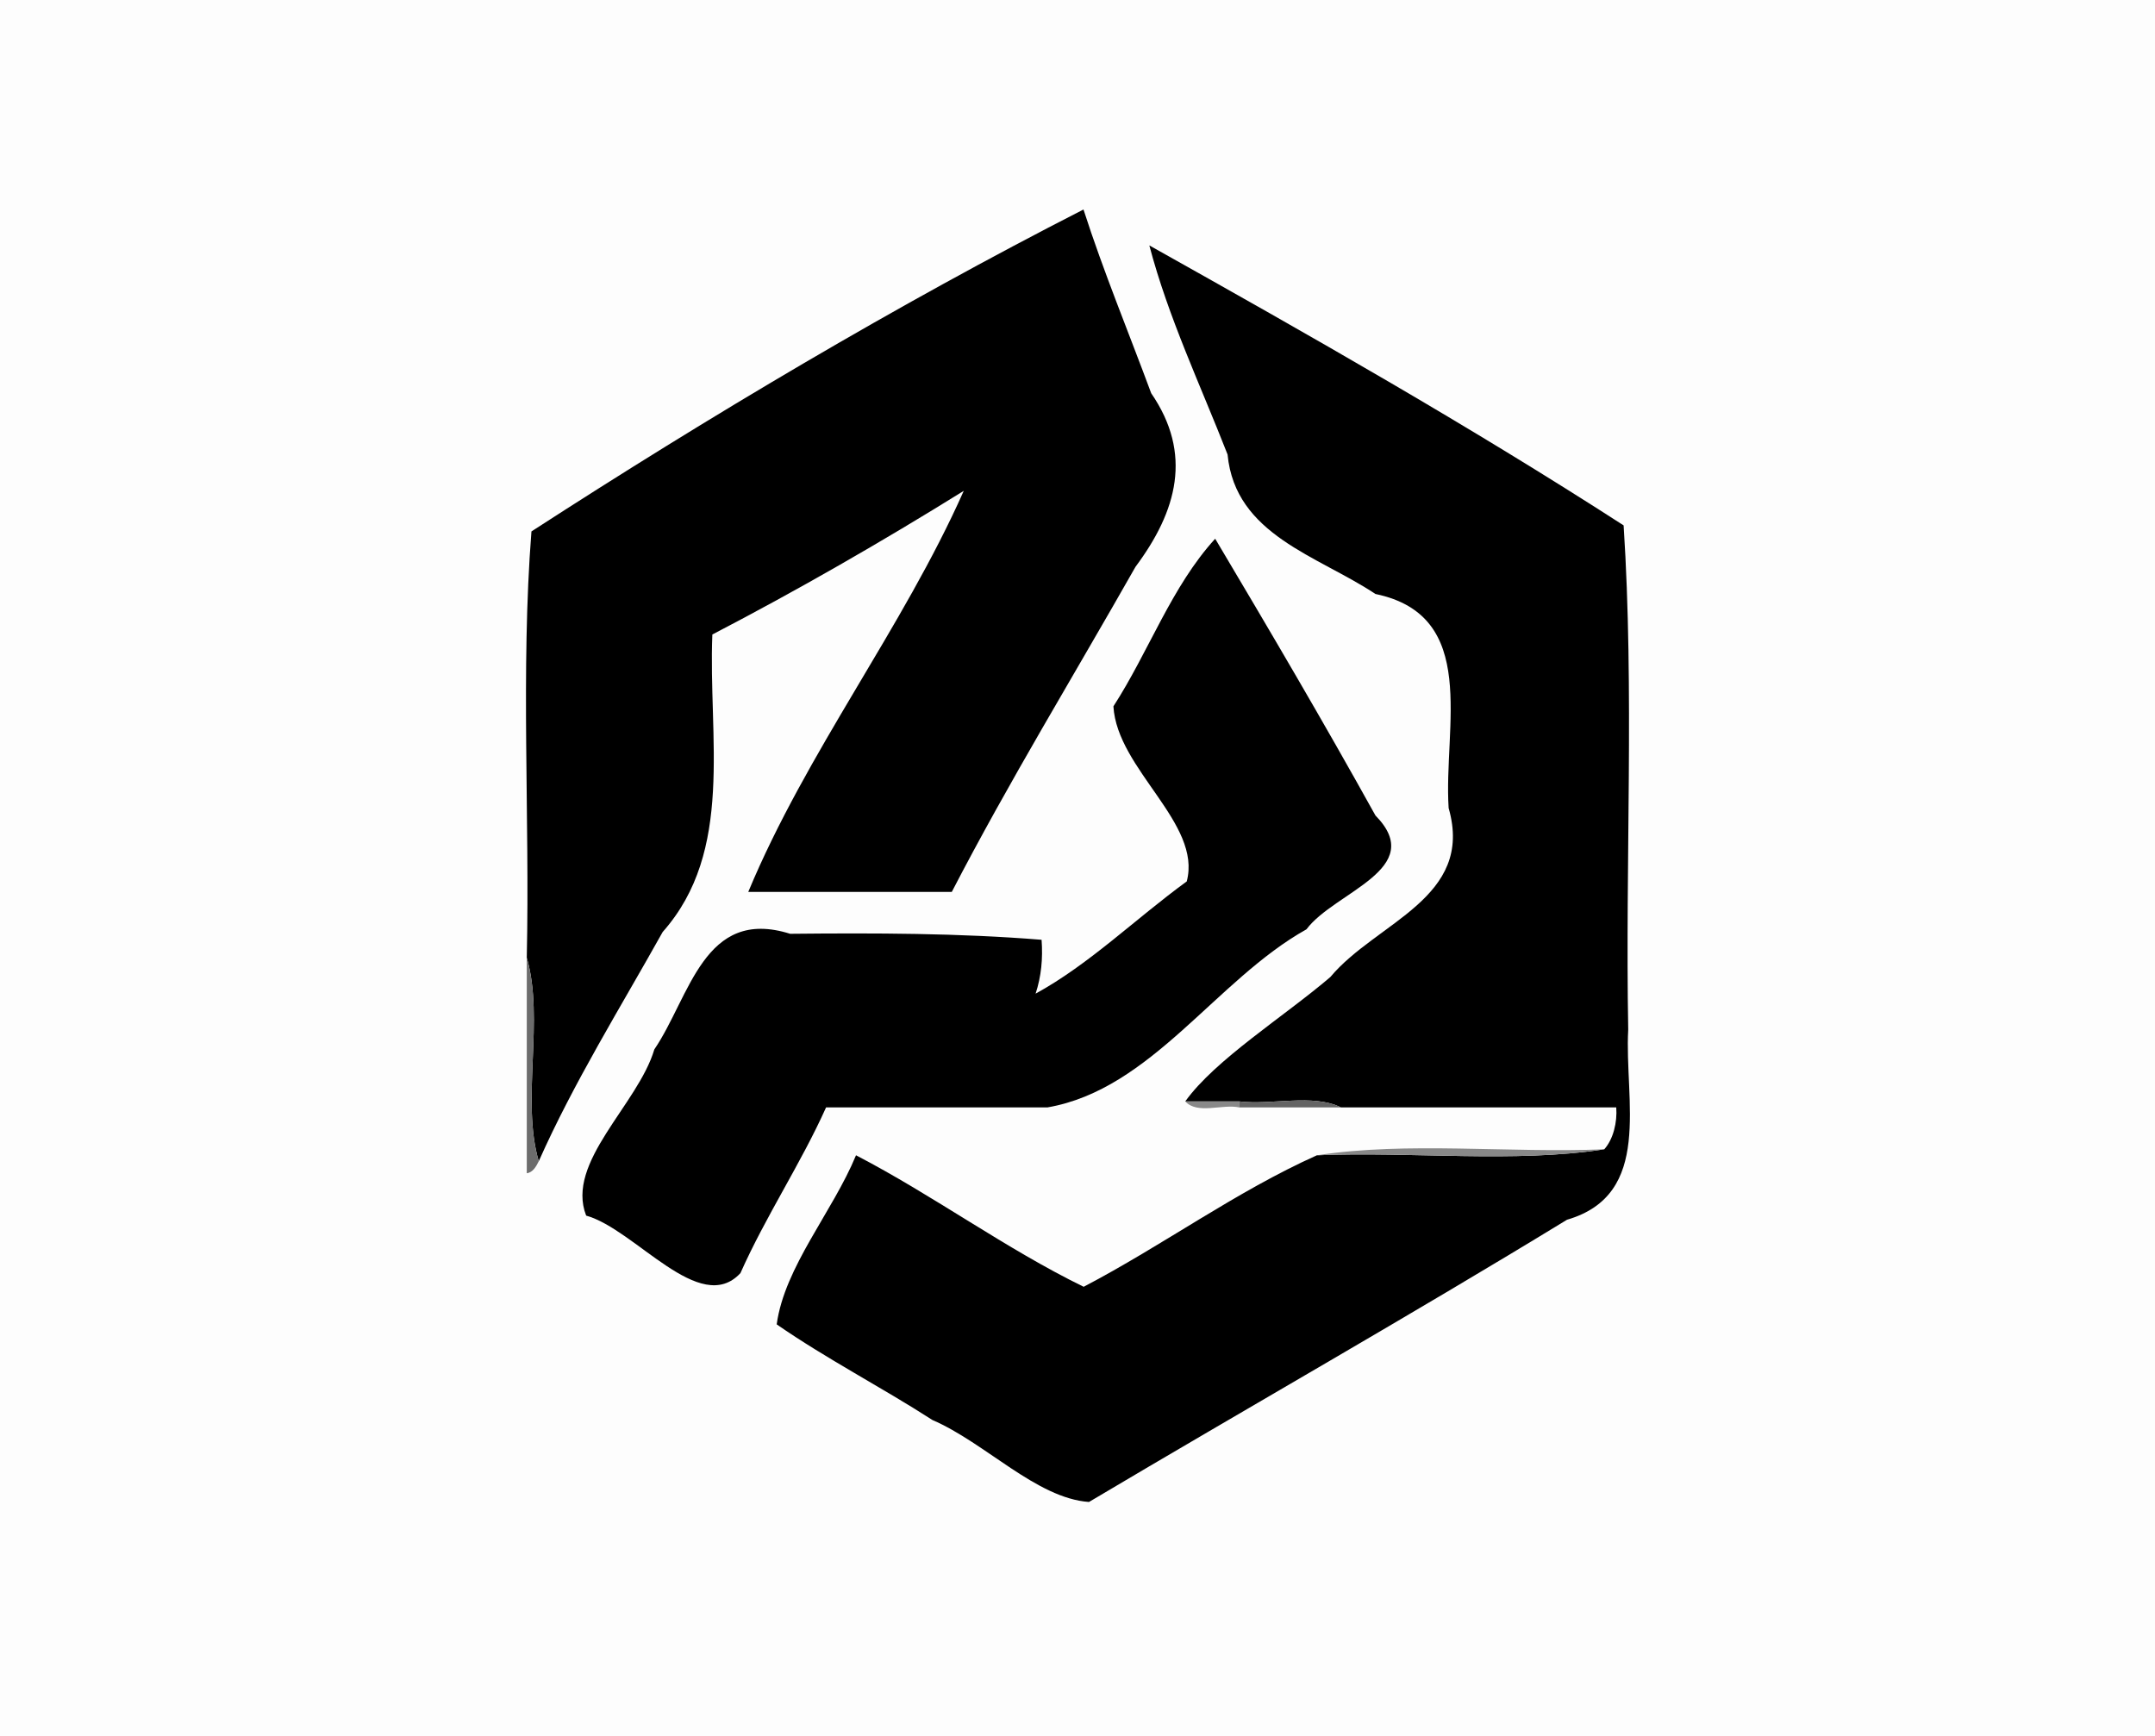
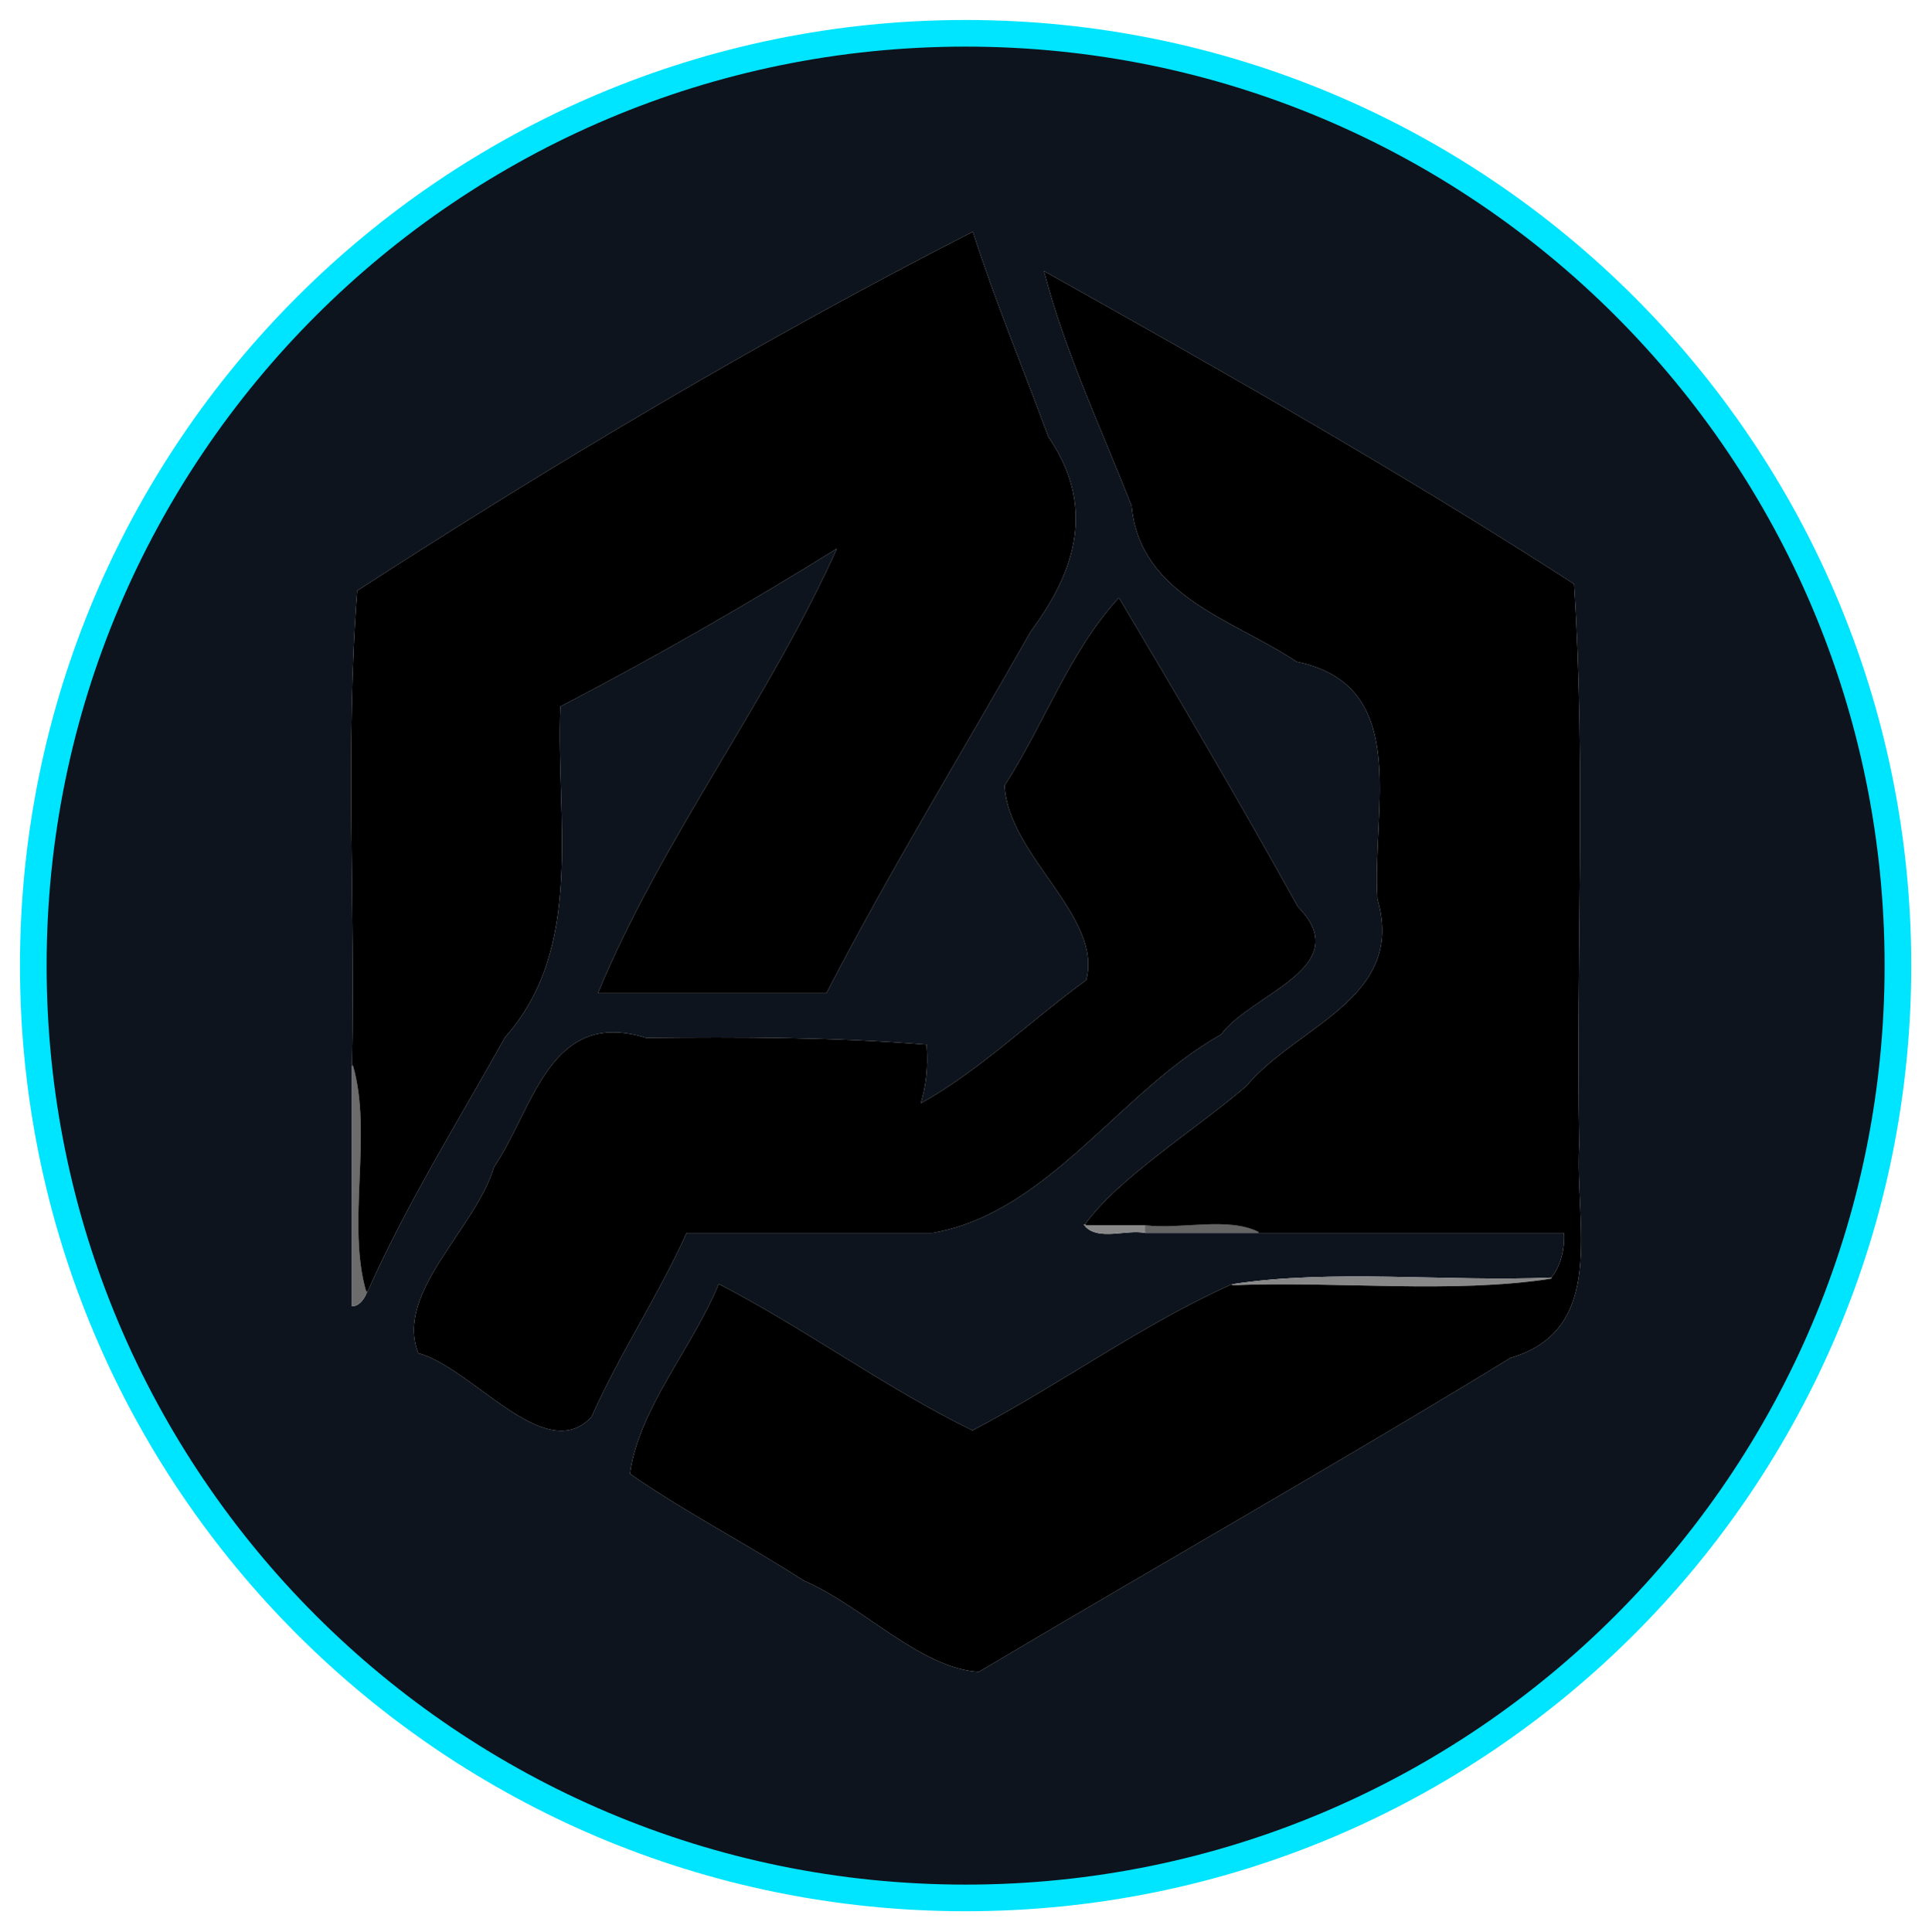
- <svg xmlns="http://www.w3.org/2000/svg" viewBox="0 0 360 290" width="360" height="290">
-   <g fill="None" fill-opacity="0.0" stroke="#FDFDFD" stroke-opacity="1.00" stroke-width="0.3">
-     <path d=" M 0.00 290.00  L 360.00 290.00 L 360.00 0.00 L 0.00 0.00 L 0.00 290.00 M 90.00 194.00  C 89.59 194.83 89.03 195.87 88.00 196.00 C 88.00 184.00 88.00 172.00 88.00 160.00 C 88.52 136.34 86.96 112.05 88.78 88.78 C 118.58 69.50 149.61 51.03 181.00 35.00 C 184.33 45.36 188.52 55.45 192.31 65.69 C 199.26 75.81 196.65 85.35 189.69 94.69 C 179.45 112.75 168.50 130.66 159.00 149.00 C 147.67 149.00 136.33 149.00 125.00 149.00 C 134.73 125.63 150.81 104.93 161.00 82.00 C 147.28 90.53 133.19 98.62 119.00 106.00 C 118.30 123.20 122.73 142.13 110.70 155.70 C 103.64 168.34 95.86 180.82 90.00 194.00 M 220.00 193.00  C 235.09 190.67 252.15 192.66 268.00 192.00 C 269.50 190.32 270.19 187.50 270.00 185.00 C 254.67 185.00 239.33 185.00 224.00 185.00 C 218.33 185.00 212.67 185.00 207.00 185.00 C 204.16 184.41 200.02 186.22 198.00 184.00 C 203.01 177.01 214.48 169.85 222.23 163.23 C 229.93 154.01 246.32 150.07 242.00 135.00 C 241.12 121.39 247.21 102.85 229.77 99.23 C 220.20 92.85 206.35 89.41 205.07 75.93 C 200.55 64.36 195.16 53.02 192.00 41.00 C 218.79 56.01 245.41 71.11 271.23 87.77 C 273.03 115.36 271.49 144.00 272.00 172.00 C 271.33 183.81 276.24 199.56 261.77 203.77 C 235.41 219.88 208.46 235.15 181.92 250.92 C 173.15 250.30 164.60 241.03 155.77 237.23 C 147.22 231.72 138.15 227.06 129.75 221.25 C 131.07 211.62 139.09 202.47 143.00 193.00 C 156.01 199.76 168.00 208.61 181.03 214.97 C 194.26 208.05 206.46 199.07 220.00 193.00 M 203.00 90.00  C 212.12 105.34 221.12 120.63 229.77 136.23 C 238.56 145.18 222.92 148.98 218.25 155.25 C 203.11 163.71 192.36 181.99 175.00 185.00 C 162.67 185.00 150.33 185.00 138.00 185.00 C 133.80 194.37 127.92 203.17 123.69 212.69 C 116.91 219.99 106.13 205.37 97.92 203.08 C 94.43 194.16 106.57 184.55 109.31 175.31 C 115.27 166.55 117.58 151.46 132.00 156.00 C 146.13 155.86 160.19 155.88 174.00 157.00 C 174.23 160.17 173.95 163.12 173.00 166.00 C 182.01 161.07 189.79 153.40 198.25 147.25 C 200.83 137.54 186.61 128.54 186.00 118.00 C 191.92 108.84 195.70 97.99 203.00 90.00 Z" />
-   </g>
-   <g fill="None" fill-opacity="0.0" stroke="#000000" stroke-opacity="1.00" stroke-width="0.3">
-     <path d=" M 88.00 160.00  C 90.98 170.26 87.01 183.81 90.00 194.00 C 95.86 180.82 103.64 168.34 110.70 155.70 C 122.73 142.13 118.30 123.20 119.00 106.00 C 133.19 98.62 147.28 90.53 161.00 82.00 C 150.81 104.93 134.73 125.63 125.00 149.00 C 136.33 149.00 147.67 149.00 159.00 149.00 C 168.50 130.66 179.45 112.75 189.69 94.69 C 196.65 85.35 199.26 75.81 192.31 65.69 C 188.52 55.45 184.33 45.36 181.00 35.00 C 149.61 51.03 118.58 69.50 88.78 88.78 C 86.96 112.05 88.52 136.34 88.00 160.00 Z" />
-   </g>
-   <g fill="None" fill-opacity="0.0" stroke="#000000" stroke-opacity="1.00" stroke-width="0.3">
-     <path d=" M 198.00 184.00  C 201.00 184.00 204.00 184.00 207.00 184.00 C 212.50 184.65 219.33 182.68 224.00 185.00 C 239.33 185.00 254.67 185.00 270.00 185.00 C 270.19 187.50 269.50 190.32 268.00 192.00 C 252.91 194.33 235.85 192.34 220.00 193.00 C 206.46 199.07 194.26 208.05 181.03 214.97 C 168.00 208.61 156.01 199.76 143.00 193.00 C 139.09 202.47 131.07 211.62 129.75 221.25 C 138.15 227.06 147.22 231.72 155.77 237.23 C 164.60 241.03 173.15 250.30 181.92 250.92 C 208.46 235.15 235.41 219.88 261.77 203.77 C 276.24 199.56 271.33 183.81 272.00 172.00 C 271.49 144.00 273.03 115.36 271.23 87.77 C 245.41 71.11 218.79 56.01 192.00 41.00 C 195.16 53.02 200.55 64.36 205.07 75.93 C 206.35 89.41 220.20 92.85 229.77 99.23 C 247.21 102.85 241.12 121.39 242.00 135.00 C 246.32 150.07 229.93 154.01 222.23 163.23 C 214.48 169.85 203.01 177.01 198.00 184.00 Z" />
-   </g>
-   <g fill="None" fill-opacity="0.0" stroke="#000000" stroke-opacity="1.00" stroke-width="0.3">
-     <path d=" M 203.00 90.00  C 195.70 97.99 191.92 108.84 186.00 118.00 C 186.61 128.54 200.83 137.54 198.25 147.25 C 189.79 153.40 182.01 161.07 173.00 166.00 C 173.95 163.12 174.23 160.17 174.00 157.00 C 160.19 155.88 146.13 155.86 132.00 156.00 C 117.58 151.46 115.27 166.55 109.31 175.31 C 106.57 184.55 94.43 194.16 97.92 203.08 C 106.13 205.37 116.91 219.99 123.69 212.69 C 127.92 203.17 133.80 194.37 138.00 185.00 C 150.33 185.00 162.67 185.00 175.00 185.00 C 192.36 181.99 203.11 163.71 218.25 155.25 C 222.92 148.98 238.56 145.18 229.77 136.23 C 221.12 120.63 212.12 105.34 203.00 90.00 Z" />
-   </g>
-   <g fill="None" fill-opacity="0.0" stroke="#6C6C6C" stroke-opacity="1.00" stroke-width="0.3">
-     <path d=" M 90.00 194.00  C 87.01 183.81 90.98 170.26 88.00 160.00 C 88.00 172.00 88.00 184.00 88.00 196.00 C 89.03 195.87 89.59 194.83 90.00 194.00 Z" />
-   </g>
-   <g fill="None" fill-opacity="0.0" stroke="#898989" stroke-opacity="1.00" stroke-width="0.3">
-     <path d=" M 207.00 185.00  C 206.96 185.00 207.00 184.00 207.00 184.00 C 204.00 184.00 201.00 184.00 198.00 184.00 C 200.02 186.22 204.16 184.41 207.00 185.00 Z" />
-   </g>
-   <g fill="None" fill-opacity="0.0" stroke="#646464" stroke-opacity="1.00" stroke-width="0.3">
-     <path d=" M 207.00 185.00  C 212.67 185.00 218.33 185.00 224.00 185.00 C 219.33 182.68 212.50 184.65 207.00 184.00 C 207.00 184.00 206.96 185.00 207.00 185.00 Z" />
-   </g>
-   <g fill="None" fill-opacity="0.0" stroke="#888888" stroke-opacity="1.00" stroke-width="0.3">
-     <path d=" M 220.00 193.00  C 235.85 192.34 252.91 194.33 268.00 192.00 C 252.15 192.66 235.09 190.67 220.00 193.00 Z" />
-   </g>
-   <g fill="#FDFDFD" fill-opacity="1.00" stroke="None">
-     <path d=" M 0.00 290.00  L 360.00 290.00 L 360.00 0.00 L 0.00 0.00 L 0.00 290.00 Z" />
-   </g>
-   <g fill="#000000" fill-opacity="1.00" stroke="None">
-     <path d=" M 88.00 160.00  C 90.98 170.26 87.01 183.81 90.00 194.00 C 95.86 180.82 103.64 168.34 110.70 155.70 C 122.73 142.13 118.30 123.20 119.00 106.00 C 133.19 98.62 147.28 90.53 161.00 82.00 C 150.81 104.93 134.73 125.63 125.00 149.00 C 136.33 149.00 147.67 149.00 159.00 149.00 C 168.50 130.66 179.45 112.75 189.69 94.69 C 196.65 85.35 199.26 75.81 192.31 65.69 C 188.52 55.45 184.33 45.36 181.00 35.00 C 149.61 51.03 118.58 69.50 88.78 88.78 C 86.96 112.05 88.52 136.34 88.00 160.00 Z" />
-   </g>
-   <g fill="#000000" fill-opacity="1.00" stroke="None">
-     <path d=" M 198.00 184.00  C 201.00 184.00 204.00 184.00 207.00 184.00 C 212.50 184.65 219.33 182.68 224.00 185.00 C 239.33 185.00 254.67 185.00 270.00 185.00 C 270.19 187.50 269.50 190.32 268.00 192.00 C 252.91 194.33 235.85 192.34 220.00 193.00 C 206.46 199.07 194.26 208.05 181.03 214.97 C 168.00 208.61 156.01 199.76 143.00 193.00 C 139.09 202.47 131.07 211.62 129.75 221.25 C 138.15 227.06 147.22 231.72 155.77 237.23 C 164.60 241.03 173.15 250.30 181.92 250.92 C 208.46 235.15 235.41 219.88 261.77 203.77 C 276.24 199.56 271.33 183.81 272.00 172.00 C 271.49 144.00 273.03 115.36 271.23 87.77 C 245.41 71.11 218.79 56.01 192.00 41.00 C 195.16 53.02 200.55 64.36 205.07 75.93 C 206.35 89.41 220.20 92.85 229.77 99.23 C 247.21 102.85 241.12 121.39 242.00 135.00 C 246.32 150.07 229.93 154.01 222.23 163.23 C 214.48 169.85 203.01 177.01 198.00 184.00 Z" />
-   </g>
-   <g fill="#000000" fill-opacity="1.00" stroke="None">
-     <path d=" M 203.00 90.00  C 195.70 97.99 191.92 108.84 186.00 118.00 C 186.61 128.54 200.83 137.54 198.25 147.25 C 189.79 153.40 182.01 161.07 173.00 166.00 C 173.95 163.12 174.23 160.17 174.00 157.00 C 160.19 155.88 146.13 155.86 132.00 156.00 C 117.58 151.46 115.27 166.55 109.31 175.31 C 106.57 184.55 94.43 194.16 97.92 203.08 C 106.13 205.37 116.91 219.99 123.69 212.69 C 127.92 203.17 133.80 194.37 138.00 185.00 C 150.33 185.00 162.67 185.00 175.00 185.00 C 192.36 181.99 203.11 163.71 218.25 155.25 C 222.92 148.98 238.56 145.18 229.77 136.23 C 221.12 120.63 212.12 105.34 203.00 90.00 Z" />
-   </g>
-   <g fill="#6C6C6C" fill-opacity="1.00" stroke="None">
-     <path d=" M 90.00 194.00  C 87.01 183.81 90.98 170.26 88.00 160.00 C 88.00 172.00 88.00 184.00 88.00 196.00 C 89.03 195.87 89.59 194.83 90.00 194.00 Z" />
-   </g>
-   <g fill="#898989" fill-opacity="1.00" stroke="None">
-     <path d=" M 207.00 185.00  C 206.96 185.00 207.00 184.00 207.00 184.00 C 204.00 184.00 201.00 184.00 198.00 184.00 C 200.02 186.22 204.16 184.41 207.00 185.00 Z" />
-   </g>
-   <g fill="#646464" fill-opacity="1.00" stroke="None">
-     <path d=" M 207.00 185.00  C 212.67 185.00 218.33 185.00 224.00 185.00 C 219.33 182.68 212.50 184.65 207.00 184.00 C 207.00 184.00 206.96 185.00 207.00 185.00 Z" />
-   </g>
-   <g fill="#888888" fill-opacity="1.00" stroke="None">
-     <path d=" M 220.00 193.00  C 235.85 192.34 252.91 194.33 268.00 192.00 C 252.15 192.66 235.09 190.67 220.00 193.00 Z" />
+ <svg xmlns="http://www.w3.org/2000/svg" viewBox="35 0 290 290" width="290" height="290">
+   <defs>
+     <clipPath id="circle-logo-clip">
+       <circle cx="180" cy="145" r="140" />
+     </clipPath>
+   </defs>
+   <circle cx="180" cy="145" r="140" fill="#0d141e" stroke="#00e5ff" stroke-width="4" />
+   <g clip-path="url(#circle-logo-clip)">
+     <g fill="None" fill-opacity="0.0" stroke="#FDFDFD" stroke-opacity="1.00" stroke-width="0.3">
+       <path d=" M 90.00 194.00  C 89.59 194.83 89.03 195.87 88.00 196.00 C 88.00 184.00 88.00 172.00 88.00 160.00 C 88.52 136.34 86.96 112.05 88.78 88.78 C 118.58 69.50 149.61 51.03 181.00 35.00 C 184.33 45.36 188.52 55.45 192.31 65.69 C 199.26 75.81 196.65 85.35 189.69 94.69 C 179.45 112.75 168.50 130.66 159.00 149.00 C 147.67 149.00 136.33 149.00 125.00 149.00 C 134.73 125.63 150.81 104.93 161.00 82.00 C 147.28 90.53 133.19 98.62 119.00 106.00 C 118.30 123.20 122.73 142.13 110.70 155.70 C 103.64 168.34 95.86 180.82 90.00 194.00 M 220.00 193.00  C 235.09 190.67 252.15 192.66 268.00 192.00 C 269.50 190.32 270.19 187.50 270.00 185.00 C 254.67 185.00 239.33 185.00 224.00 185.00 C 218.33 185.00 212.67 185.00 207.00 185.00 C 204.16 184.41 200.02 186.22 198.00 184.00 C 203.01 177.01 214.48 169.85 222.23 163.23 C 229.93 154.01 246.32 150.07 242.00 135.00 C 241.12 121.39 247.21 102.85 229.77 99.23 C 220.20 92.85 206.35 89.41 205.07 75.93 C 200.55 64.36 195.16 53.02 192.00 41.00 C 218.79 56.01 245.41 71.11 271.23 87.77 C 273.03 115.36 271.49 144.00 272.00 172.00 C 271.33 183.81 276.24 199.56 261.77 203.77 C 235.41 219.88 208.46 235.15 181.92 250.92 C 173.15 250.30 164.60 241.03 155.77 237.23 C 147.22 231.72 138.15 227.06 129.75 221.25 C 131.07 211.62 139.09 202.47 143.00 193.00 C 156.01 199.76 168.00 208.61 181.03 214.97 C 194.26 208.05 206.46 199.07 220.00 193.00 M 203.00 90.00  C 212.12 105.34 221.12 120.63 229.77 136.23 C 238.56 145.18 222.92 148.98 218.25 155.25 C 203.11 163.71 192.36 181.99 175.00 185.00 C 162.67 185.00 150.33 185.00 138.00 185.00 C 133.80 194.37 127.92 203.17 123.69 212.69 C 116.91 219.99 106.13 205.37 97.92 203.08 C 94.43 194.16 106.57 184.55 109.31 175.31 C 115.27 166.55 117.58 151.46 132.00 156.00 C 146.13 155.86 160.19 155.88 174.00 157.00 C 174.23 160.17 173.95 163.12 173.00 166.00 C 182.01 161.07 189.79 153.40 198.25 147.25 C 200.83 137.54 186.61 128.54 186.00 118.00 C 191.92 108.84 195.70 97.99 203.00 90.00 Z" />
+     </g>
+     <g fill="None" fill-opacity="0.0" stroke="#000000" stroke-opacity="1.00" stroke-width="0.3">
+       <path d=" M 88.00 160.00  C 90.98 170.26 87.01 183.81 90.00 194.00 C 95.86 180.82 103.64 168.34 110.70 155.70 C 122.73 142.13 118.30 123.20 119.00 106.00 C 133.19 98.62 147.28 90.53 161.00 82.00 C 150.81 104.93 134.73 125.63 125.00 149.00 C 136.33 149.00 147.67 149.00 159.00 149.00 C 168.50 130.66 179.45 112.75 189.69 94.69 C 196.65 85.35 199.26 75.81 192.31 65.69 C 188.52 55.45 184.33 45.36 181.00 35.00 C 149.61 51.03 118.58 69.50 88.78 88.78 C 86.96 112.05 88.52 136.34 88.00 160.00 Z" />
+     </g>
+     <g fill="None" fill-opacity="0.0" stroke="#000000" stroke-opacity="1.00" stroke-width="0.3">
+       <path d=" M 198.00 184.00  C 201.00 184.00 204.00 184.00 207.00 184.00 C 212.50 184.65 219.33 182.68 224.00 185.00 C 239.33 185.00 254.67 185.00 270.00 185.00 C 270.19 187.50 269.50 190.32 268.00 192.00 C 252.91 194.33 235.85 192.34 220.00 193.00 C 206.46 199.07 194.26 208.05 181.03 214.97 C 168.00 208.61 156.01 199.76 143.00 193.00 C 139.09 202.47 131.07 211.62 129.75 221.25 C 138.15 227.06 147.22 231.72 155.77 237.23 C 164.60 241.03 173.15 250.30 181.92 250.92 C 208.46 235.15 235.41 219.88 261.77 203.77 C 276.24 199.56 271.33 183.81 272.00 172.00 C 271.49 144.00 273.03 115.36 271.23 87.77 C 245.41 71.11 218.79 56.01 192.00 41.00 C 195.16 53.02 200.55 64.36 205.07 75.93 C 206.35 89.41 220.20 92.85 229.77 99.23 C 247.21 102.85 241.12 121.39 242.00 135.00 C 246.32 150.07 229.93 154.01 222.23 163.23 C 214.48 169.85 203.01 177.01 198.00 184.00 Z" />
+     </g>
+     <g fill="None" fill-opacity="0.0" stroke="#000000" stroke-opacity="1.00" stroke-width="0.3">
+       <path d=" M 203.00 90.00  C 195.70 97.99 191.92 108.84 186.00 118.00 C 186.61 128.54 200.83 137.54 198.25 147.25 C 189.79 153.40 182.01 161.07 173.00 166.00 C 173.95 163.12 174.23 160.17 174.00 157.00 C 160.19 155.88 146.13 155.86 132.00 156.00 C 117.58 151.46 115.27 166.55 109.31 175.31 C 106.57 184.55 94.43 194.16 97.92 203.08 C 106.13 205.37 116.91 219.99 123.69 212.69 C 127.92 203.17 133.80 194.37 138.00 185.00 C 150.33 185.00 162.67 185.00 175.00 185.00 C 192.36 181.99 203.11 163.71 218.25 155.25 C 222.92 148.98 238.56 145.18 229.77 136.23 C 221.12 120.63 212.12 105.34 203.00 90.00 Z" />
+     </g>
+     <g fill="None" fill-opacity="0.0" stroke="#6C6C6C" stroke-opacity="1.00" stroke-width="0.3">
+       <path d=" M 90.00 194.00  C 87.01 183.81 90.98 170.26 88.00 160.00 C 88.00 172.00 88.00 184.00 88.00 196.00 C 89.03 195.87 89.59 194.83 90.00 194.00 Z" />
+     </g>
+     <g fill="None" fill-opacity="0.0" stroke="#898989" stroke-opacity="1.00" stroke-width="0.3">
+       <path d=" M 207.00 185.00  C 206.96 185.00 207.00 184.00 207.00 184.00 C 204.00 184.00 201.00 184.00 198.00 184.00 C 200.02 186.22 204.16 184.41 207.00 185.00 Z" />
+     </g>
+     <g fill="None" fill-opacity="0.0" stroke="#646464" stroke-opacity="1.00" stroke-width="0.3">
+       <path d=" M 207.00 185.00  C 212.67 185.00 218.33 185.00 224.00 185.00 C 219.33 182.68 212.50 184.65 207.00 184.00 C 207.00 184.00 206.96 185.00 207.00 185.00 Z" />
+     </g>
+     <g fill="None" fill-opacity="0.0" stroke="#888888" stroke-opacity="1.00" stroke-width="0.3">
+       <path d=" M 220.00 193.00  C 235.85 192.34 252.91 194.33 268.00 192.00 C 252.15 192.66 235.09 190.67 220.00 193.00 Z" />
+     </g>
+     <g fill="#000000" fill-opacity="1.00" stroke="None">
+       <path d=" M 88.00 160.00  C 90.98 170.26 87.01 183.81 90.00 194.00 C 95.86 180.82 103.64 168.34 110.70 155.70 C 122.73 142.13 118.30 123.20 119.00 106.00 C 133.19 98.62 147.28 90.53 161.00 82.00 C 150.81 104.93 134.73 125.63 125.00 149.00 C 136.33 149.00 147.67 149.00 159.00 149.00 C 168.50 130.66 179.45 112.75 189.69 94.69 C 196.65 85.35 199.26 75.81 192.31 65.69 C 188.52 55.45 184.33 45.36 181.00 35.00 C 149.61 51.03 118.58 69.50 88.78 88.78 C 86.96 112.05 88.52 136.34 88.00 160.00 Z" />
+     </g>
+     <g fill="#000000" fill-opacity="1.00" stroke="None">
+       <path d=" M 198.00 184.00  C 201.00 184.00 204.00 184.00 207.00 184.00 C 212.50 184.65 219.33 182.68 224.00 185.00 C 239.33 185.00 254.67 185.00 270.00 185.00 C 270.19 187.50 269.50 190.32 268.00 192.00 C 252.91 194.33 235.85 192.34 220.00 193.00 C 206.46 199.07 194.26 208.05 181.03 214.97 C 168.00 208.61 156.01 199.76 143.00 193.00 C 139.09 202.47 131.07 211.62 129.75 221.25 C 138.15 227.06 147.22 231.72 155.77 237.23 C 164.60 241.03 173.15 250.30 181.92 250.92 C 208.46 235.15 235.41 219.88 261.77 203.77 C 276.24 199.56 271.33 183.81 272.00 172.00 C 271.49 144.00 273.03 115.36 271.23 87.77 C 245.41 71.11 218.79 56.01 192.00 41.00 C 195.16 53.02 200.55 64.36 205.07 75.93 C 206.35 89.41 220.20 92.85 229.77 99.23 C 247.21 102.85 241.12 121.39 242.00 135.00 C 246.32 150.07 229.93 154.01 222.23 163.23 C 214.48 169.85 203.01 177.01 198.00 184.00 Z" />
+     </g>
+     <g fill="#000000" fill-opacity="1.00" stroke="None">
+       <path d=" M 203.00 90.00  C 195.70 97.99 191.92 108.84 186.00 118.00 C 186.61 128.54 200.83 137.54 198.25 147.25 C 189.79 153.40 182.01 161.07 173.00 166.00 C 173.95 163.12 174.23 160.17 174.00 157.00 C 160.19 155.88 146.13 155.86 132.00 156.00 C 117.58 151.46 115.27 166.55 109.31 175.31 C 106.57 184.55 94.43 194.16 97.92 203.08 C 106.13 205.37 116.91 219.99 123.69 212.69 C 127.92 203.17 133.80 194.37 138.00 185.00 C 150.33 185.00 162.67 185.00 175.00 185.00 C 192.36 181.99 203.11 163.71 218.25 155.25 C 222.92 148.98 238.56 145.18 229.77 136.23 C 221.12 120.63 212.12 105.34 203.00 90.00 Z" />
+     </g>
+     <g fill="#6C6C6C" fill-opacity="1.00" stroke="None">
+       <path d=" M 90.00 194.00  C 87.01 183.81 90.98 170.26 88.00 160.00 C 88.00 172.00 88.00 184.00 88.00 196.00 C 89.03 195.87 89.59 194.83 90.00 194.00 Z" />
+     </g>
+     <g fill="#898989" fill-opacity="1.00" stroke="None">
+       <path d=" M 207.00 185.00  C 206.96 185.00 207.00 184.00 207.00 184.00 C 204.00 184.00 201.00 184.00 198.00 184.00 C 200.02 186.22 204.16 184.41 207.00 185.00 Z" />
+     </g>
+     <g fill="#646464" fill-opacity="1.00" stroke="None">
+       <path d=" M 207.00 185.00  C 212.67 185.00 218.33 185.00 224.00 185.00 C 219.33 182.68 212.50 184.65 207.00 184.00 C 207.00 184.00 206.96 185.00 207.00 185.00 Z" />
+     </g>
+     <g fill="#888888" fill-opacity="1.00" stroke="None">
+       <path d=" M 220.00 193.00  C 235.85 192.34 252.91 194.33 268.00 192.00 C 252.15 192.66 235.09 190.67 220.00 193.00 Z" />
+     </g>
  </g>
</svg>
